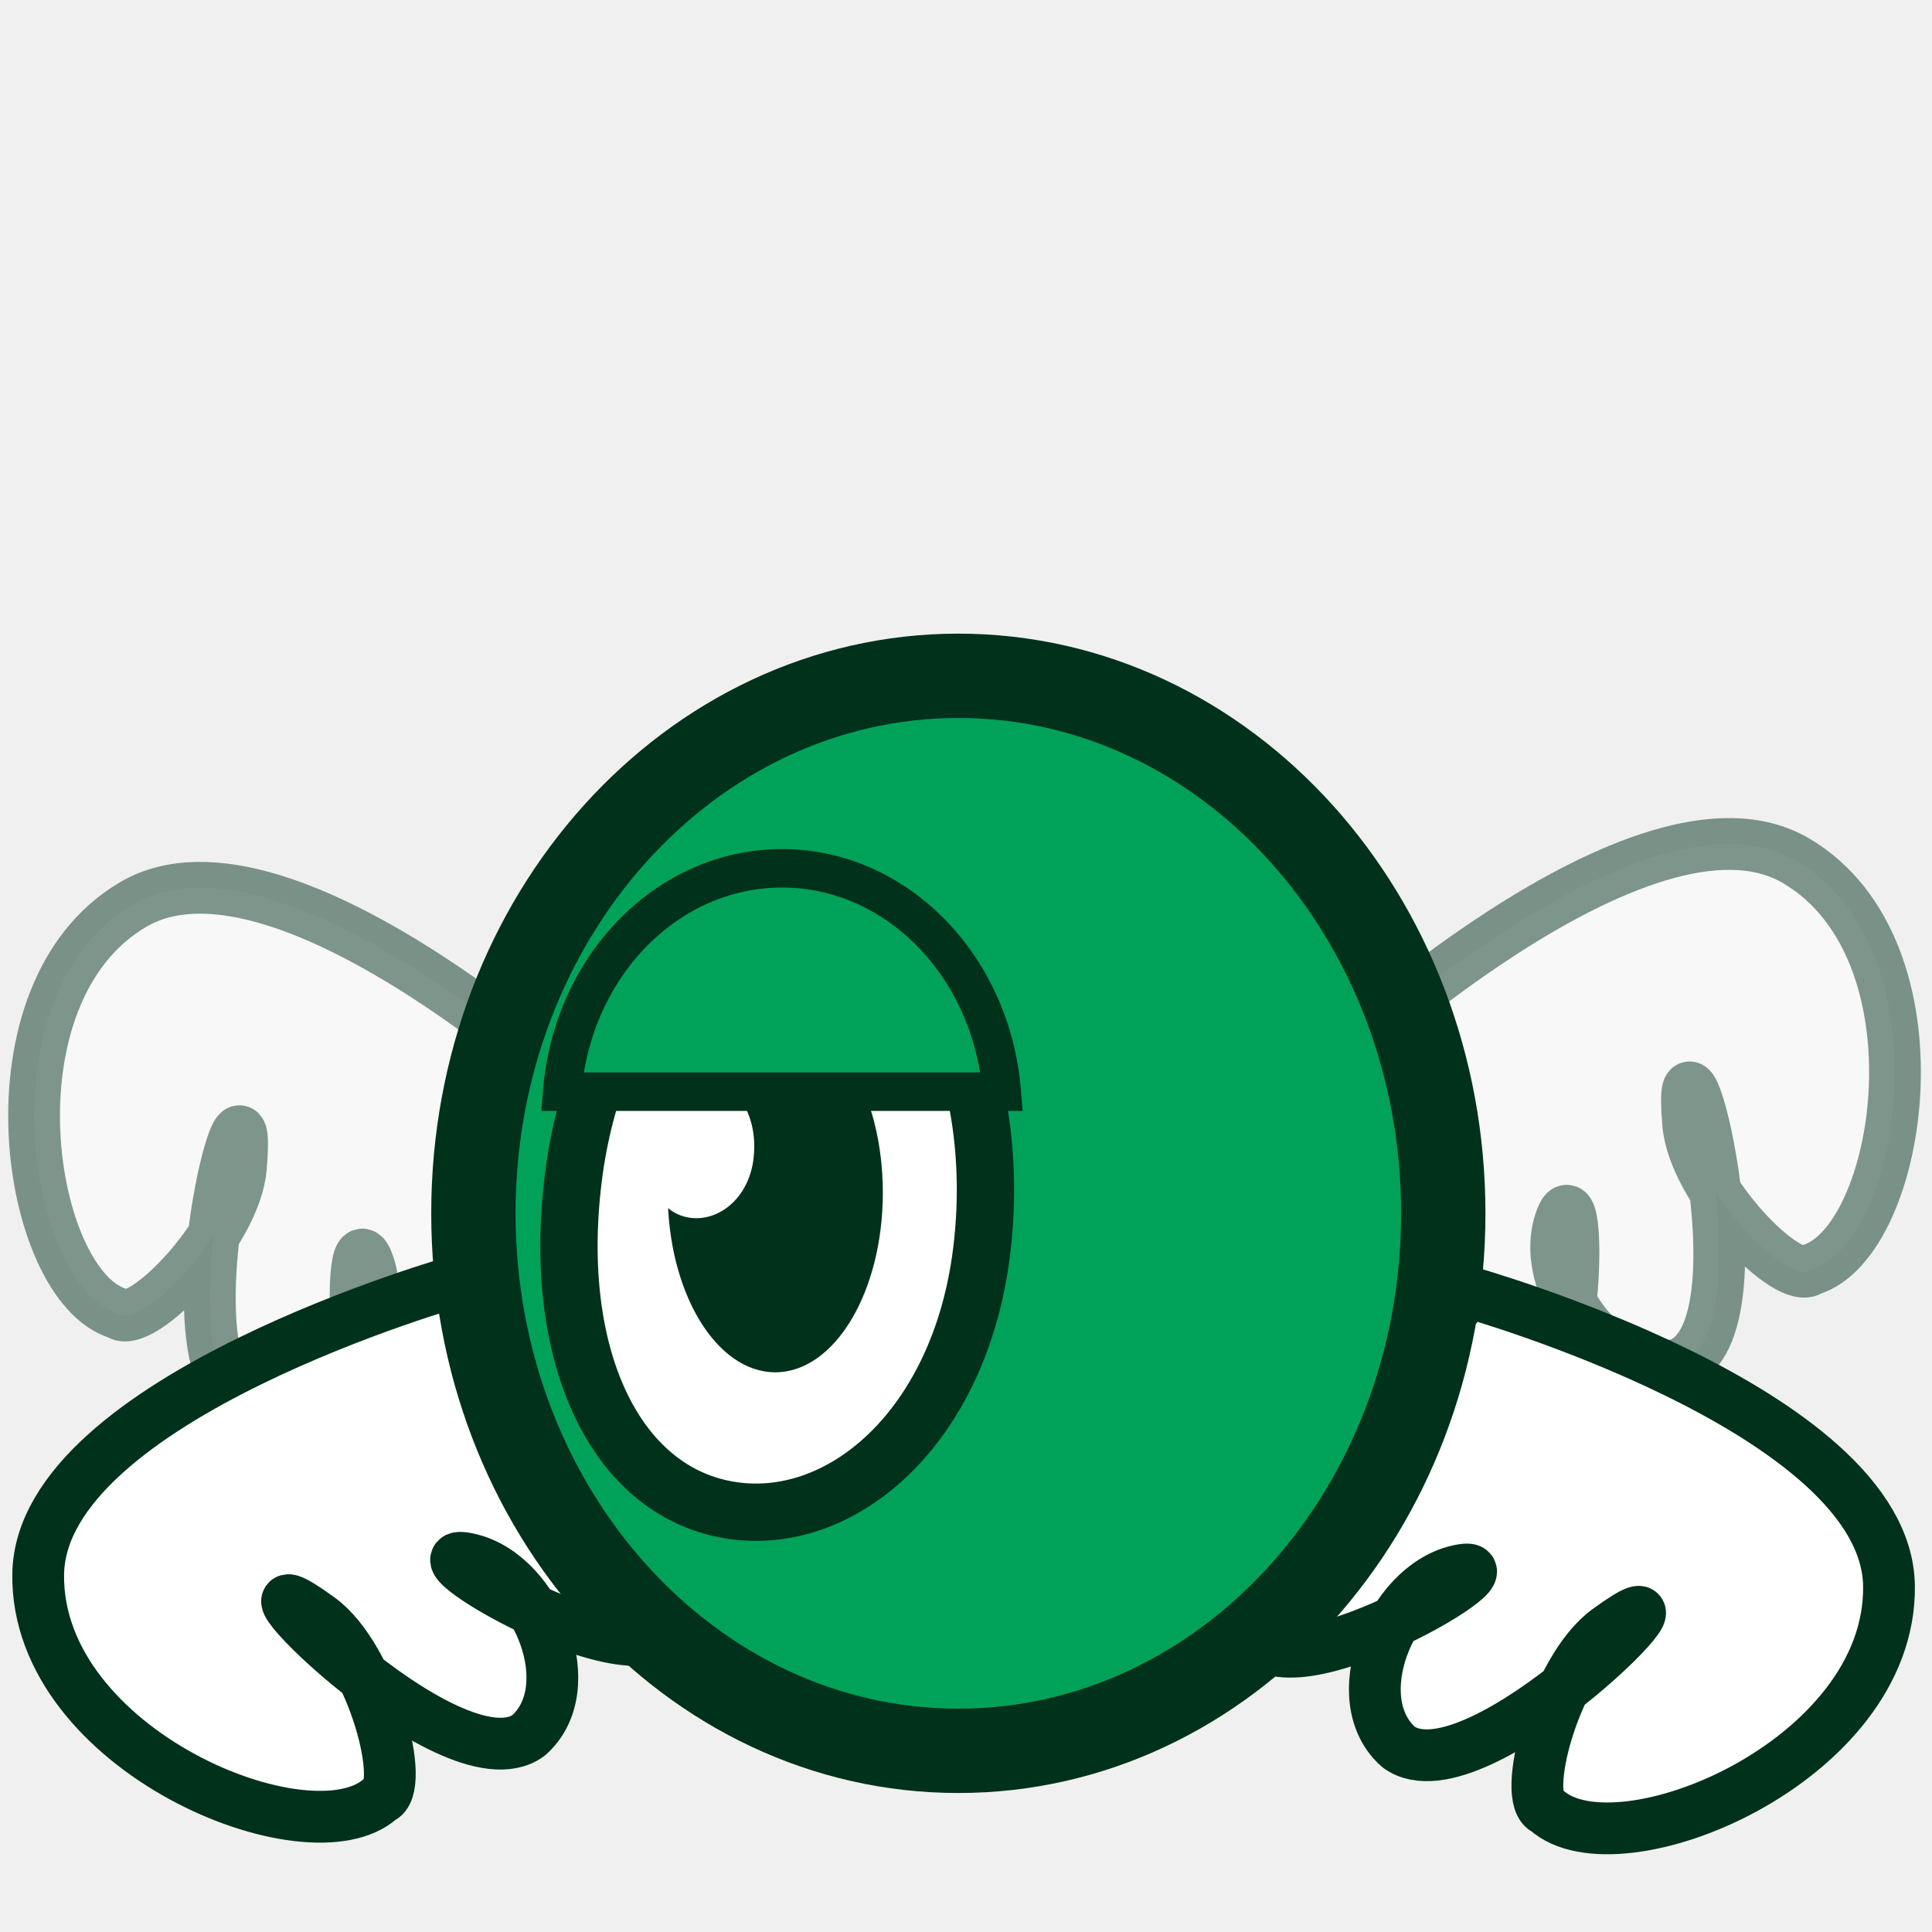
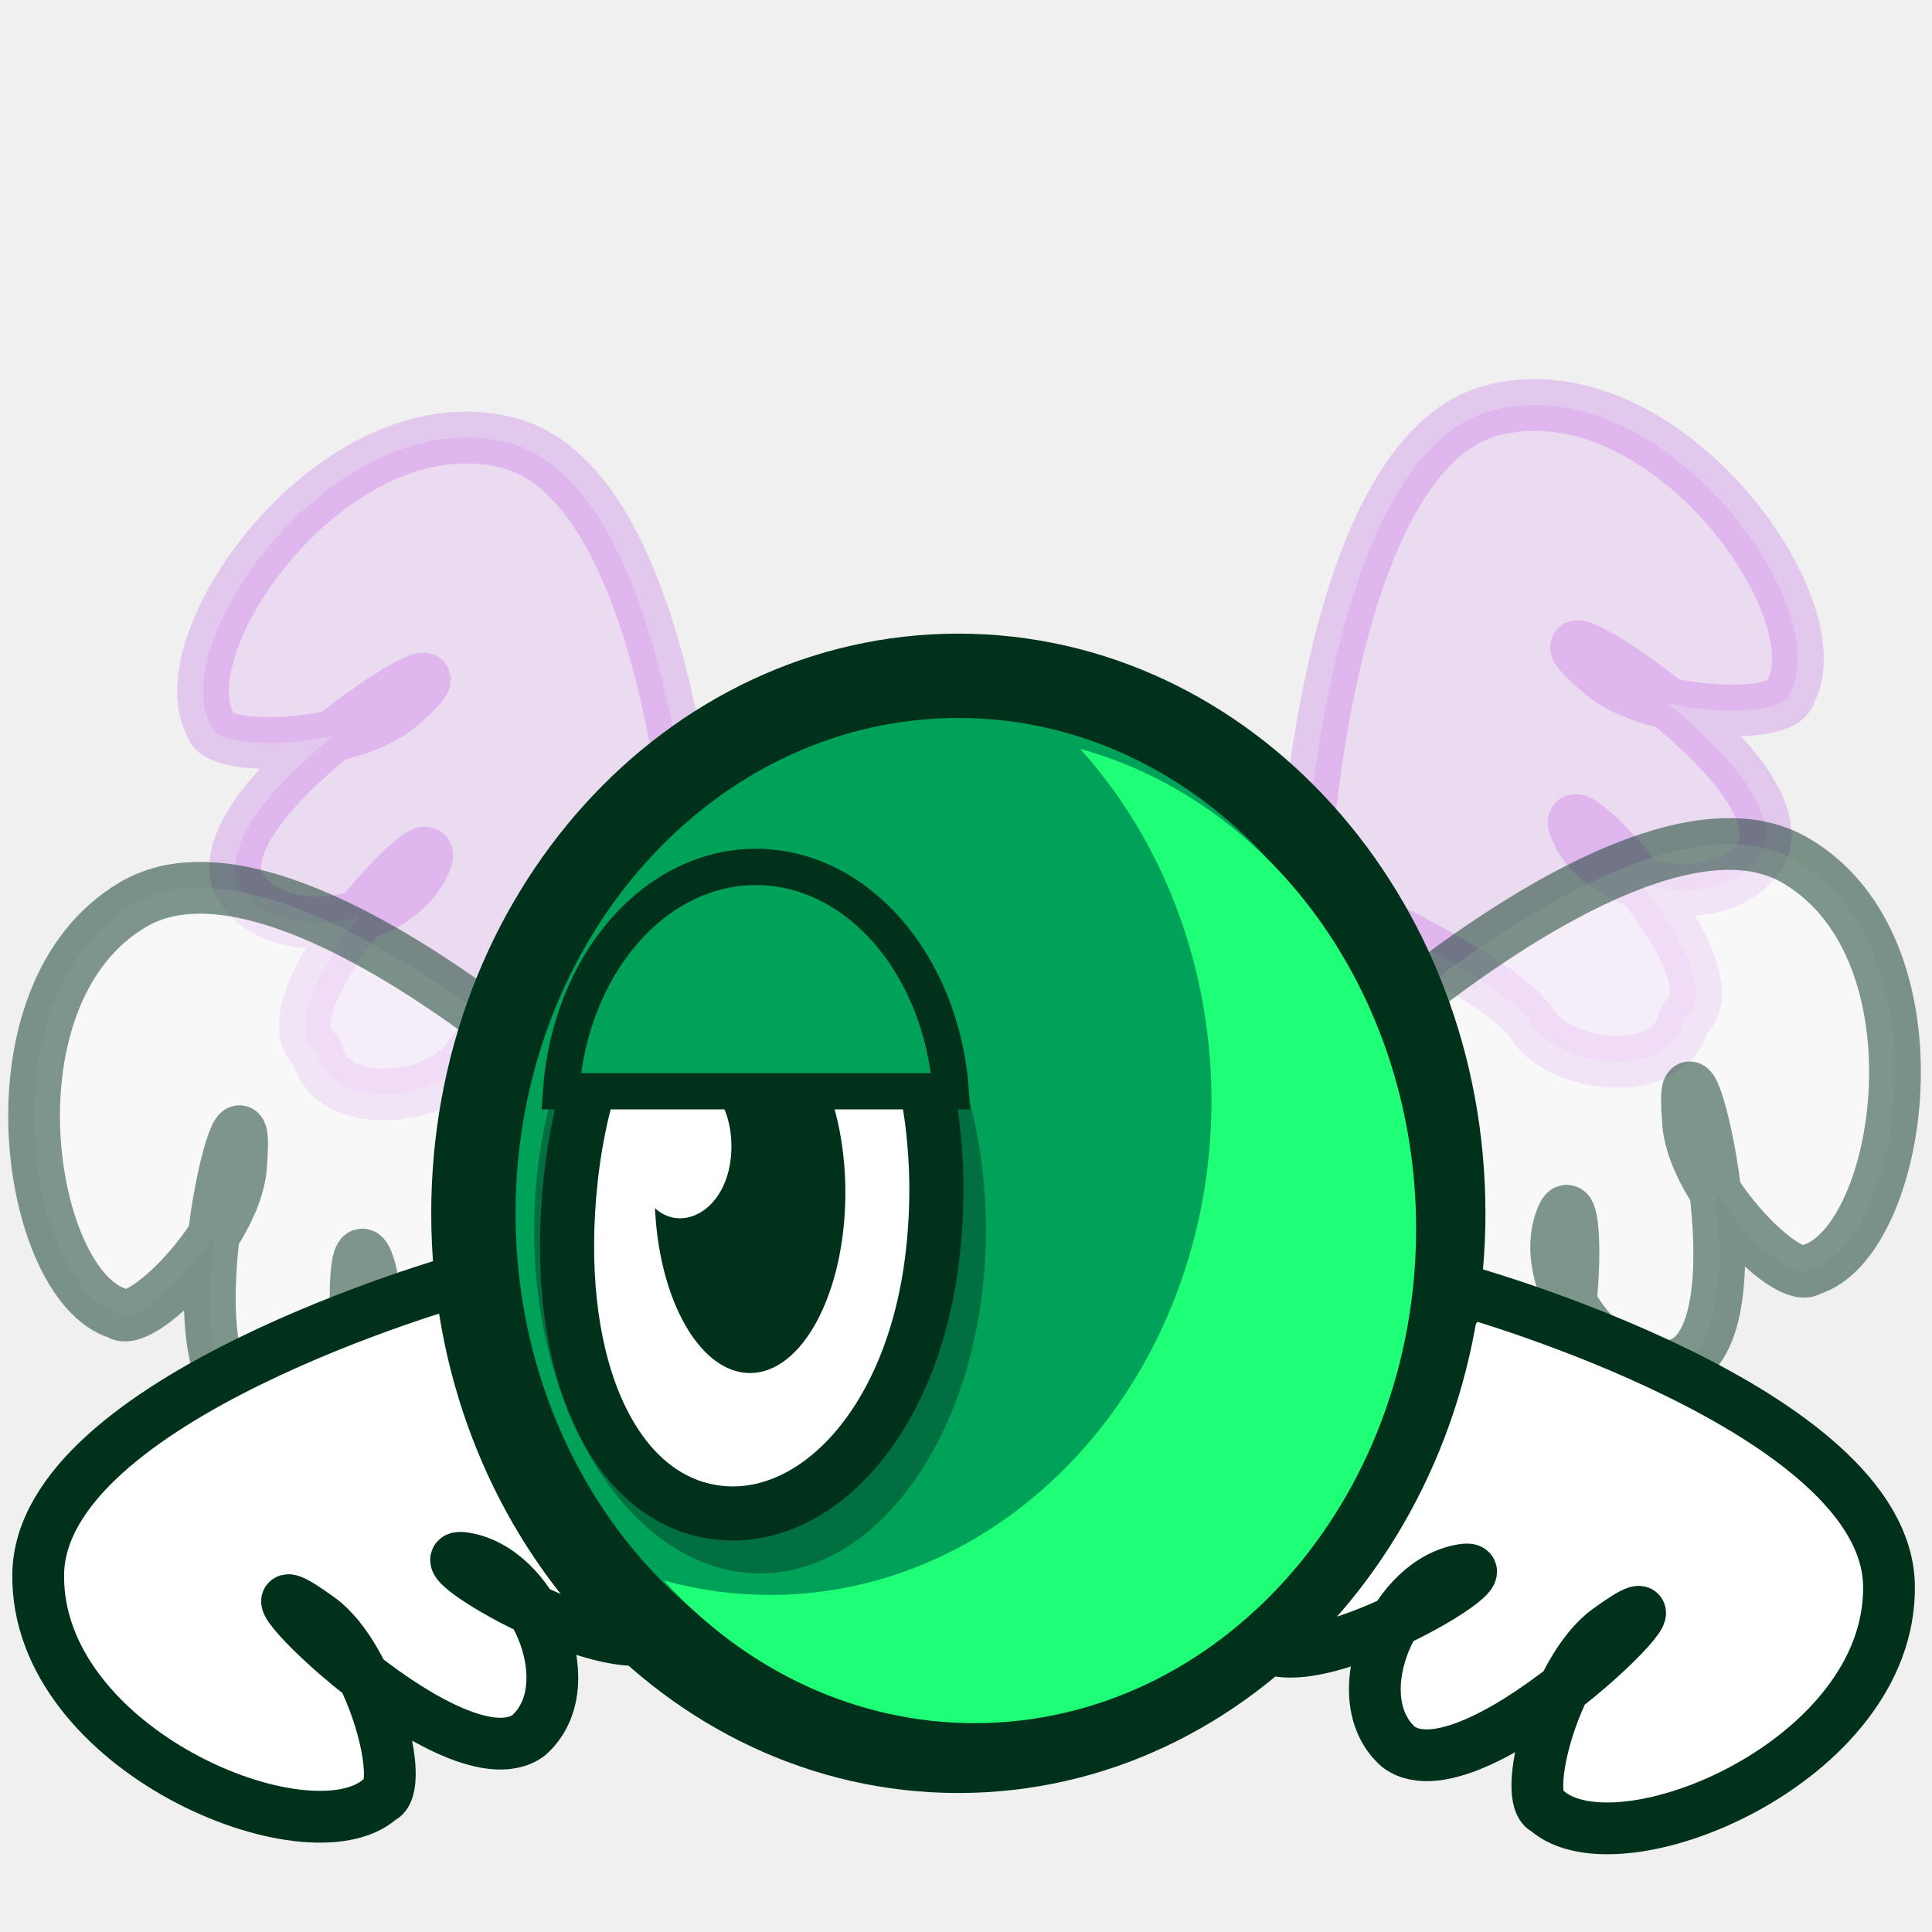
<svg xmlns="http://www.w3.org/2000/svg" width="100" height="100" viewBox="0 0 26.458 26.458" version="1.1" id="svg1" xml:space="preserve">
  <defs id="defs1">
    <linearGradient id="linearGradient13895">
      <stop style="stop-color:#000000;stop-opacity:1;" offset="0" id="stop13893" />
    </linearGradient>
    <filter style="color-interpolation-filters:sRGB;" id="filter14269" x="-0.312" y="-0.296" width="1.623" height="1.592">
      <feGaussianBlur stdDeviation="0.205" result="blur" id="feGaussianBlur14263" />
      <feComposite in="SourceGraphic" in2="blur" operator="in" result="composite1" id="feComposite14265" />
      <feComposite in="composite1" in2="composite1" operator="in" result="composite2" id="feComposite14267" />
    </filter>
    <filter style="color-interpolation-filters:sRGB;" id="filter14269-3" x="-0.312" y="-0.296" width="1.623" height="1.592">
      <feGaussianBlur stdDeviation="0.205" result="blur" id="feGaussianBlur14263-56" />
      <feComposite in="SourceGraphic" in2="blur" operator="in" result="composite1" id="feComposite14265-29" />
      <feComposite in="composite1" in2="composite1" operator="in" result="composite2" id="feComposite14267-1" />
    </filter>
    <filter style="color-interpolation-filters:sRGB;" id="filter14269-5" x="-0.312" y="-0.296" width="1.623" height="1.592">
      <feGaussianBlur stdDeviation="0.205" result="blur" id="feGaussianBlur14263-6" />
      <feComposite in="SourceGraphic" in2="blur" operator="in" result="composite1" id="feComposite14265-2" />
      <feComposite in="composite1" in2="composite1" operator="in" result="composite2" id="feComposite14267-9" />
    </filter>
    <filter style="color-interpolation-filters:sRGB;" id="filter14269-1" x="-0.312" y="-0.296" width="1.623" height="1.592">
      <feGaussianBlur stdDeviation="0.205" result="blur" id="feGaussianBlur14263-2" />
      <feComposite in="SourceGraphic" in2="blur" operator="in" result="composite1" id="feComposite14265-7" />
      <feComposite in="composite1" in2="composite1" operator="in" result="composite2" id="feComposite14267-0" />
    </filter>
    <filter style="color-interpolation-filters:sRGB;" id="filter14269-2" x="-0.312" y="-0.296" width="1.623" height="1.592">
      <feGaussianBlur stdDeviation="0.205" result="blur" id="feGaussianBlur14263-61" />
      <feComposite in="SourceGraphic" in2="blur" operator="in" result="composite1" id="feComposite14265-8" />
      <feComposite in="composite1" in2="composite1" operator="in" result="composite2" id="feComposite14267-7" />
    </filter>
    <filter style="color-interpolation-filters:sRGB;" id="filter14269-5-5" x="-0.312" y="-0.296" width="1.623" height="1.592">
      <feGaussianBlur stdDeviation="0.205" result="blur" id="feGaussianBlur14263-6-9" />
      <feComposite in="SourceGraphic" in2="blur" operator="in" result="composite1" id="feComposite14265-2-2" />
      <feComposite in="composite1" in2="composite1" operator="in" result="composite2" id="feComposite14267-9-2" />
    </filter>
    <filter style="color-interpolation-filters:sRGB;" id="filter14269-9" x="-0.312" y="-0.296" width="1.623" height="1.592">
      <feGaussianBlur stdDeviation="0.205" result="blur" id="feGaussianBlur14263-3" />
      <feComposite in="SourceGraphic" in2="blur" operator="in" result="composite1" id="feComposite14265-1" />
      <feComposite in="composite1" in2="composite1" operator="in" result="composite2" id="feComposite14267-94" />
    </filter>
    <filter style="color-interpolation-filters:sRGB;" id="filter14269-5-0" x="-0.312" y="-0.296" width="1.623" height="1.592">
      <feGaussianBlur stdDeviation="0.205" result="blur" id="feGaussianBlur14263-6-6" />
      <feComposite in="SourceGraphic" in2="blur" operator="in" result="composite1" id="feComposite14265-2-3" />
      <feComposite in="composite1" in2="composite1" operator="in" result="composite2" id="feComposite14267-9-20" />
    </filter>
    <filter style="color-interpolation-filters:sRGB;" id="filter14269-52" x="-0.312" y="-0.296" width="1.623" height="1.592">
      <feGaussianBlur stdDeviation="0.205" result="blur" id="feGaussianBlur14263-5" />
      <feComposite in="SourceGraphic" in2="blur" operator="in" result="composite1" id="feComposite14265-4" />
      <feComposite in="composite1" in2="composite1" operator="in" result="composite2" id="feComposite14267-74" />
    </filter>
    <filter style="color-interpolation-filters:sRGB;" id="filter14269-5-4" x="-0.312" y="-0.296" width="1.623" height="1.592">
      <feGaussianBlur stdDeviation="0.205" result="blur" id="feGaussianBlur14263-6-3" />
      <feComposite in="SourceGraphic" in2="blur" operator="in" result="composite1" id="feComposite14265-2-1" />
      <feComposite in="composite1" in2="composite1" operator="in" result="composite2" id="feComposite14267-9-4" />
    </filter>
  </defs>
  <g id="layer1">
+     <path style="fill:#d389ef;fill-opacity:0.203;stroke:#b12fe4;stroke-width:0.709;stroke-linecap:round;stroke-linejoin:round;stroke-dasharray:none;stroke-opacity:0.206" d="m 17.851,12.143 c 0,0 0.266,-5.949 2.608,-6.529 2.342,-0.58 4.693,2.722 4.057,3.871 -0.051,0.381 -1.904,0.334 -2.589,-0.256 -1.56,-1.343 2.721,1.194 2.21,2.419 -0.46,0.866 -2.1,0.618 -2.528,-0.222 -0.492,-0.967 2.308,1.909 1.457,2.526 -0.167,0.85 -1.7,0.7 -2.096,0.059 C 20.573,13.371 17.851,12.143 17.851,12.143 Z" id="path10" />
+     <path style="fill:#d389ef;fill-opacity:0.203;stroke:#b12fe4;stroke-width:0.709;stroke-linecap:round;stroke-linejoin:round;stroke-dasharray:none;stroke-opacity:0.206" d="m 9.551,12.589 c 0,0 -0.266,-5.949 -2.608,-6.529 C 4.6,5.479 2.25,8.781 2.886,9.93 2.937,10.311 4.79,10.265 5.475,9.675 7.036,8.331 2.755,10.869 3.265,12.094 3.726,12.96 5.366,12.712 5.793,11.872 6.285,10.905 3.485,13.781 4.336,14.399 c 0.167,0.85 1.7,0.7 2.096,0.059 0.397,-0.641 3.118,-1.869 3.118,-1.869 z" id="path9" />
    <path style="fill:#ffffff;fill-opacity:0.517;stroke:#00311b;stroke-width:0.709;stroke-linecap:round;stroke-linejoin:round;stroke-dasharray:none;stroke-opacity:0.495" d="m 18.167,14.643 c 0,0 4.341,-4.076 6.424,-2.858 2.083,1.218 1.463,5.224 0.206,5.603 -0.302,0.237 -1.597,-1.089 -1.677,-1.99 -0.181,-2.051 1.116,2.754 -0.105,3.275 -0.934,0.299 -1.936,-1.022 -1.656,-1.922 0.322,-1.036 0.322,2.978 -0.719,2.826 -0.712,0.492 -1.706,-0.685 -1.543,-1.42 0.163,-0.736 -0.93,-3.514 -0.93,-3.514 z" id="path5" />
    <path style="fill:#ffffff;fill-opacity:0.517;stroke:#00311b;stroke-width:0.709;stroke-linecap:round;stroke-linejoin:round;stroke-dasharray:none;stroke-opacity:0.495" d="m 8.251,15.243 c 0,0 -4.341,-4.076 -6.424,-2.858 -2.083,1.218 -1.463,5.224 -0.206,5.603 0.302,0.237 1.597,-1.089 1.677,-1.99 0.181,-2.051 -1.116,2.754 0.105,3.275 0.934,0.299 1.936,-1.022 1.656,-1.922 C 4.736,16.316 4.737,20.33 5.778,20.178 6.49,20.67 7.484,19.494 7.321,18.758 7.158,18.022 8.251,15.243 8.251,15.243 Z" id="path4" />
    <path style="fill:#ffffff;fill-opacity:1;stroke:#00311b;stroke-width:0.709;stroke-linecap:round;stroke-linejoin:round;stroke-dasharray:none;stroke-opacity:1" d="m 20.104,17.693 c 0,0 5.732,1.612 5.765,4.025 0.032,2.413 -3.718,3.951 -4.692,3.07 -0.359,-0.136 0.108,-1.93 0.838,-2.463 1.663,-1.214 -1.782,2.378 -2.859,1.602 -0.739,-0.645 -0.124,-2.186 0.791,-2.411 1.054,-0.259 -2.384,1.813 -2.792,0.844 -0.789,-0.356 -0.295,-1.814 0.42,-2.055 0.714,-0.24 2.529,-2.611 2.529,-2.611 z" id="path3" />
    <path style="fill:#ffffff;fill-opacity:1;stroke:#00311b;stroke-width:0.709;stroke-linecap:round;stroke-linejoin:round;stroke-dasharray:none;stroke-opacity:1" d="m 6.288,17.534 c 0,0 -5.732,1.612 -5.765,4.025 -0.032,2.413 3.718,3.951 4.692,3.07 0.359,-0.136 -0.108,-1.93 -0.838,-2.463 -1.663,-1.214 1.782,2.378 2.859,1.602 C 7.975,23.122 7.36,21.581 6.445,21.356 5.392,21.097 8.829,23.17 9.237,22.2 10.026,21.844 9.532,20.386 8.817,20.145 8.103,19.905 6.288,17.534 6.288,17.534 Z" id="path2" />
    <ellipse style="fill:#00a259;fill-opacity:1;stroke:#00311b;stroke-width:1.155;stroke-dasharray:none;stroke-opacity:1" id="path1" cx="13.124" cy="16.616" rx="6.641" ry="7.361" />
-     <path id="ellipse3" style="fill:#ffffff;stroke:#00311b;stroke-width:0.785;stroke-opacity:1" d="m 13.443,17.138 c -0.298,2.419 -1.936,3.812 -3.48,3.537 -1.545,-0.275 -2.411,-2.114 -2.113,-4.533 0.298,-2.419 1.792,-4.158 3.337,-3.883 1.545,0.275 2.555,2.459 2.256,4.879 z" />
-     <ellipse style="fill:#00311b;fill-opacity:1;stroke:none;stroke-width:0.818;stroke-opacity:1" id="path7" cx="10.617" cy="16.333" rx="1.473" ry="2.46" />
-     <path id="path8" style="fill:#ffffff;stroke:none;stroke-width:0.186;stroke-opacity:1" d="m 10.317,15.887 c -0.075,0.539 -0.489,0.85 -0.88,0.788 -0.39,-0.061 -0.61,-0.471 -0.534,-1.01 0.075,-0.539 0.453,-0.927 0.843,-0.865 0.39,0.061 0.646,0.548 0.57,1.087 z" />
-     <path id="ellipse14" style="fill:#00a259;fill-opacity:1;stroke:#00311b;stroke-width:0.527;stroke-dasharray:none;stroke-opacity:1" d="m 7.699,14.95 a 3.023,3.365 0 0 1 3.01,-3.059 3.023,3.365 0 0 1 3.01,3.059 z" />
+     <ellipse style="fill:#09020b;fill-opacity:0.32;stroke:none;stroke-width:0.779;stroke-linecap:round;stroke-linejoin:round;stroke-opacity:0.206" id="path4-9" cx="10.408" cy="16.845" rx="3.094" ry="4.701" />
+     <path id="ellipse3" style="fill:#ffffff;stroke:#00311b;stroke-width:0.741;stroke-opacity:1" d="m 12.777,17.141 c -0.265,2.429 -1.717,3.827 -3.086,3.551 -1.37,-0.276 -2.138,-2.122 -1.874,-4.551 0.265,-2.429 1.589,-4.174 2.959,-3.898 1.37,0.276 2.266,2.469 2.001,4.898 z" />
+     <ellipse style="fill:#00311b;fill-opacity:1;stroke:none;stroke-width:0.772;stroke-opacity:1" id="path7" cx="10.271" cy="16.333" rx="1.306" ry="2.47" />
+     <path id="path8" style="fill:#ffffff;stroke:none;stroke-width:0.176;stroke-opacity:1" d="m 10.005,15.885 c -0.067,0.541 -0.434,0.853 -0.78,0.791 -0.346,-0.062 -0.541,-0.473 -0.474,-1.014 0.067,-0.541 0.402,-0.93 0.748,-0.869 0.346,0.062 0.573,0.55 0.506,1.092 z" />
+     <path id="ellipse14" style="fill:#00a259;fill-opacity:1;stroke:#00311b;stroke-width:0.497;stroke-dasharray:none;stroke-opacity:1" d="m 7.683,14.944 a 2.681,3.378 0 0 1 2.669,-3.072 2.681,3.378 0 0 1 2.669,3.072 z" />
+     <path id="ellipse6" style="fill:#1eff77;fill-opacity:1;stroke:none;stroke-width:1.057;stroke-dasharray:none;stroke-opacity:1" d="m 14.792,10.256 a 6.049,6.769 0 0 1 4.601,6.573 6.049,6.769 0 0 1 -6.049,6.769 6.049,6.769 0 0 1 -4.251,-1.953 6.049,6.769 0 0 0 1.448,0.197 6.049,6.769 0 0 0 6.05,-6.769 6.049,6.769 0 0 0 -1.799,-4.817 z" />
  </g>
</svg>
